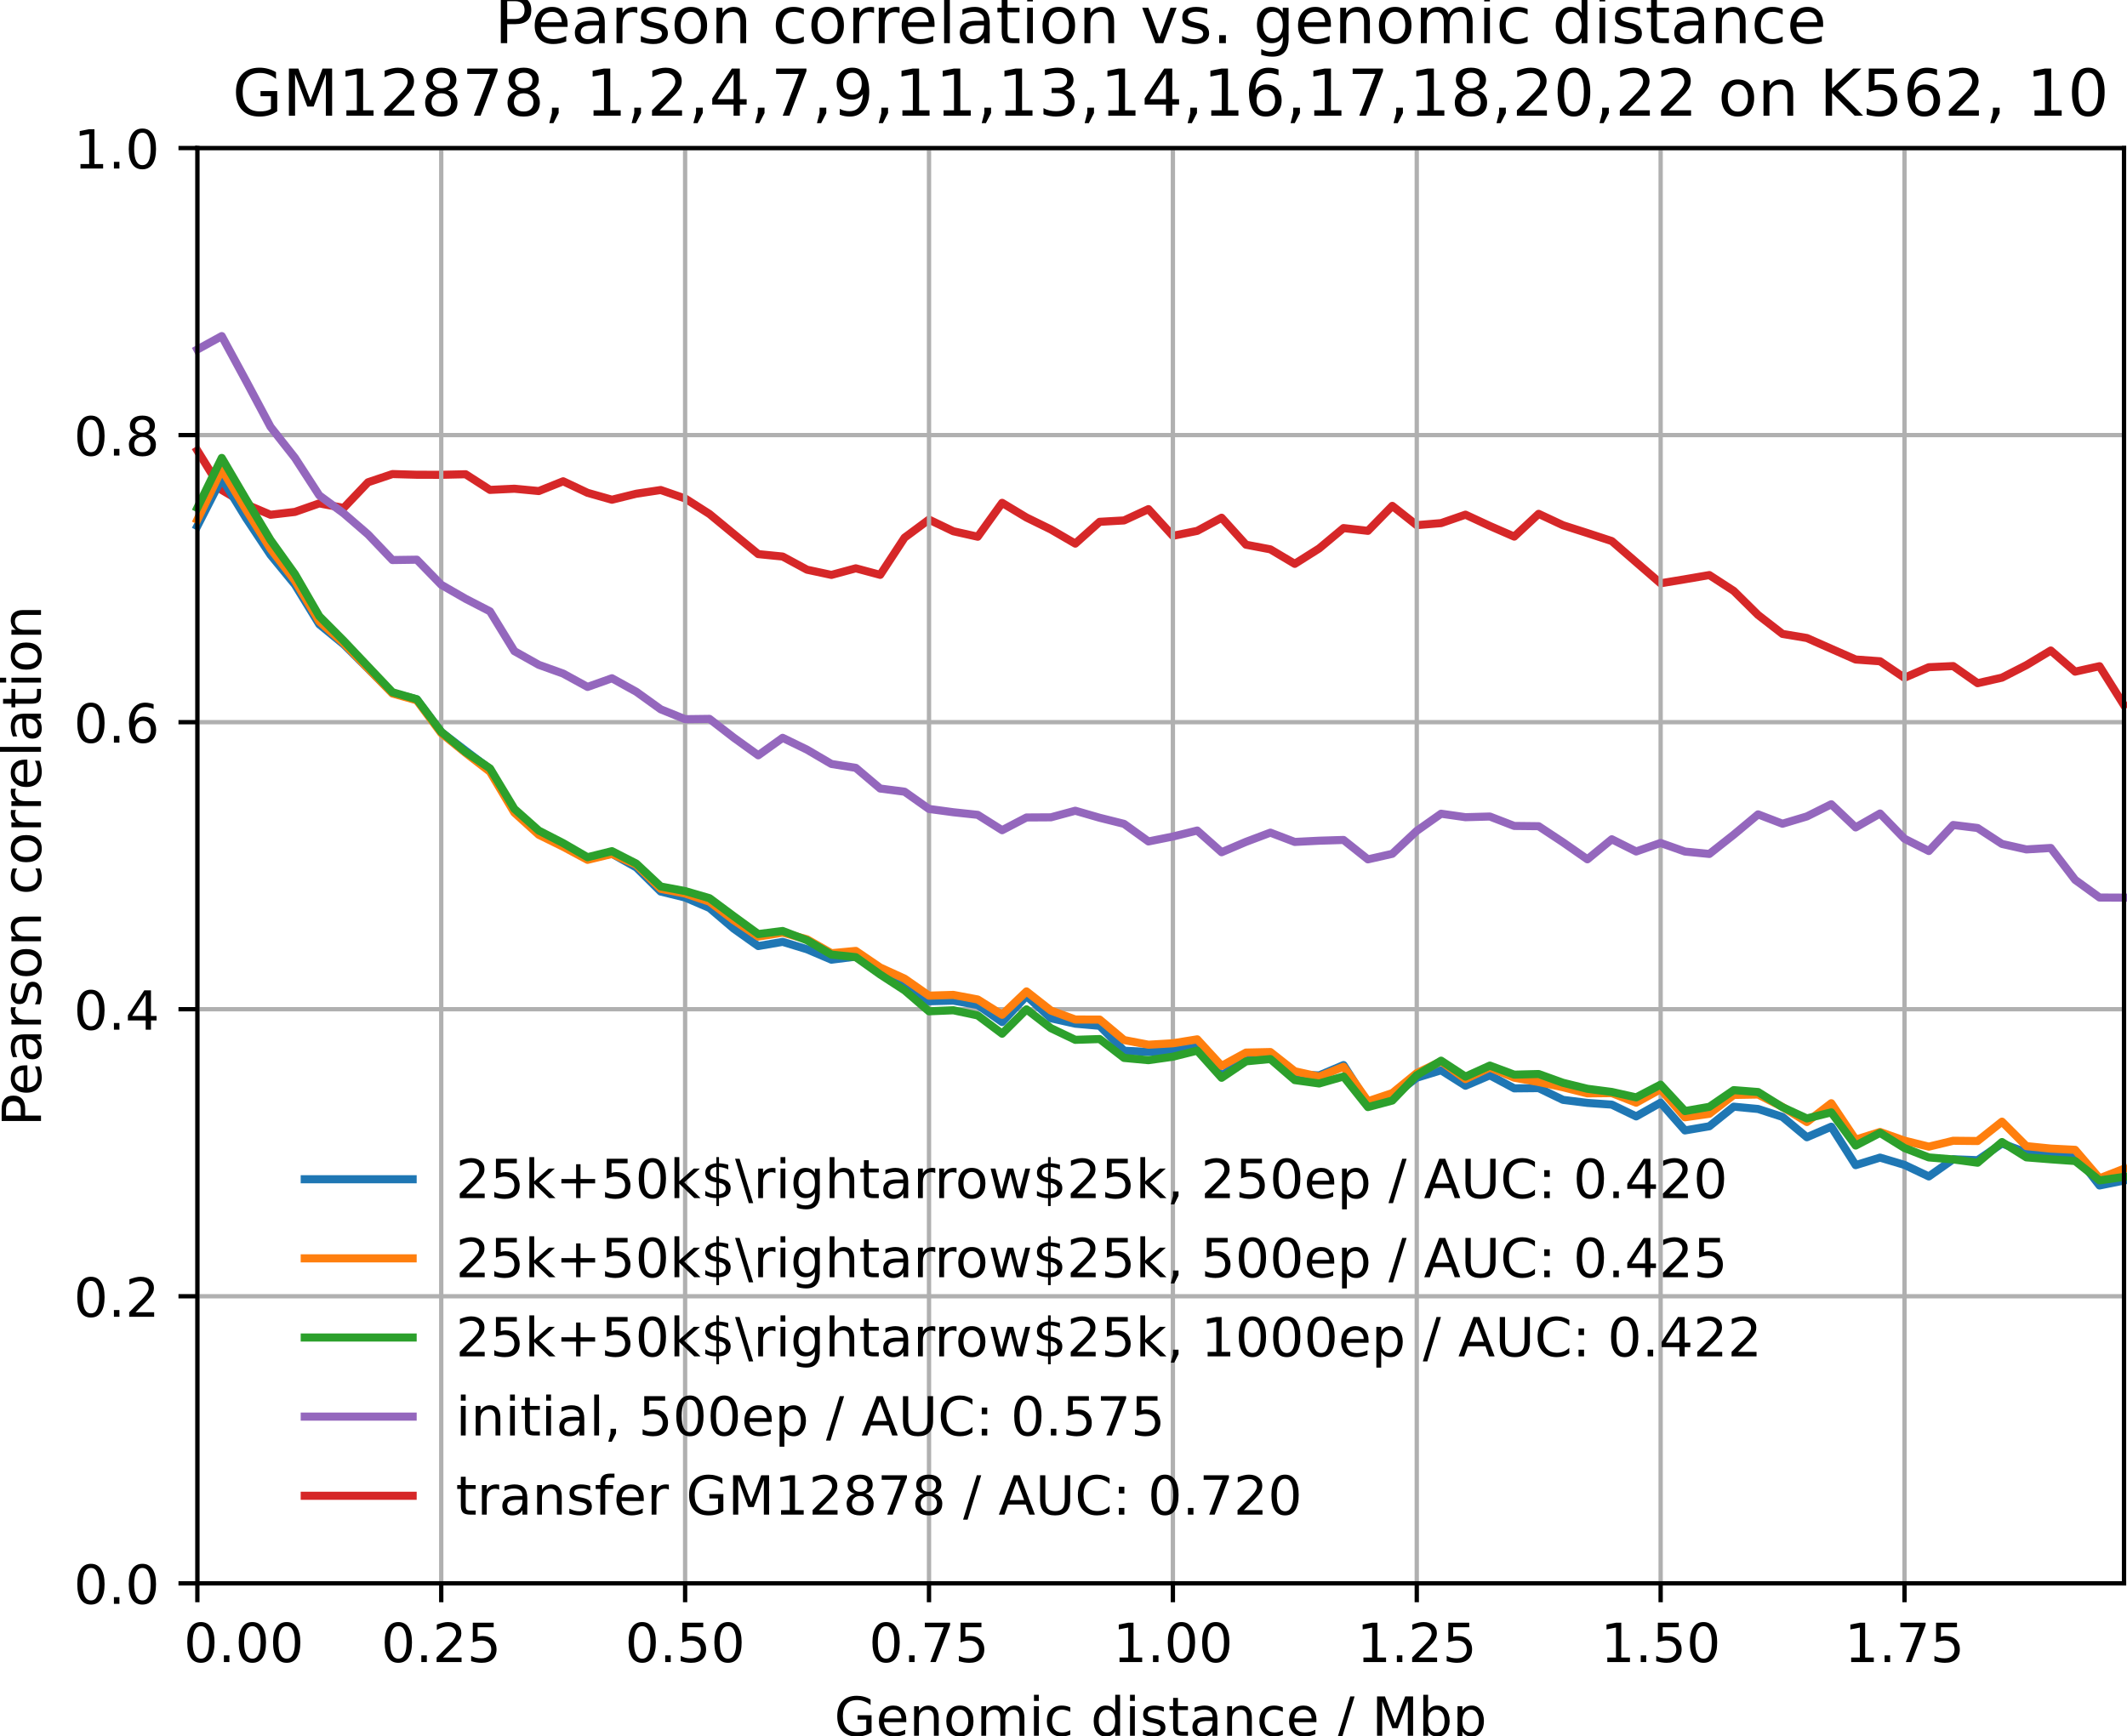
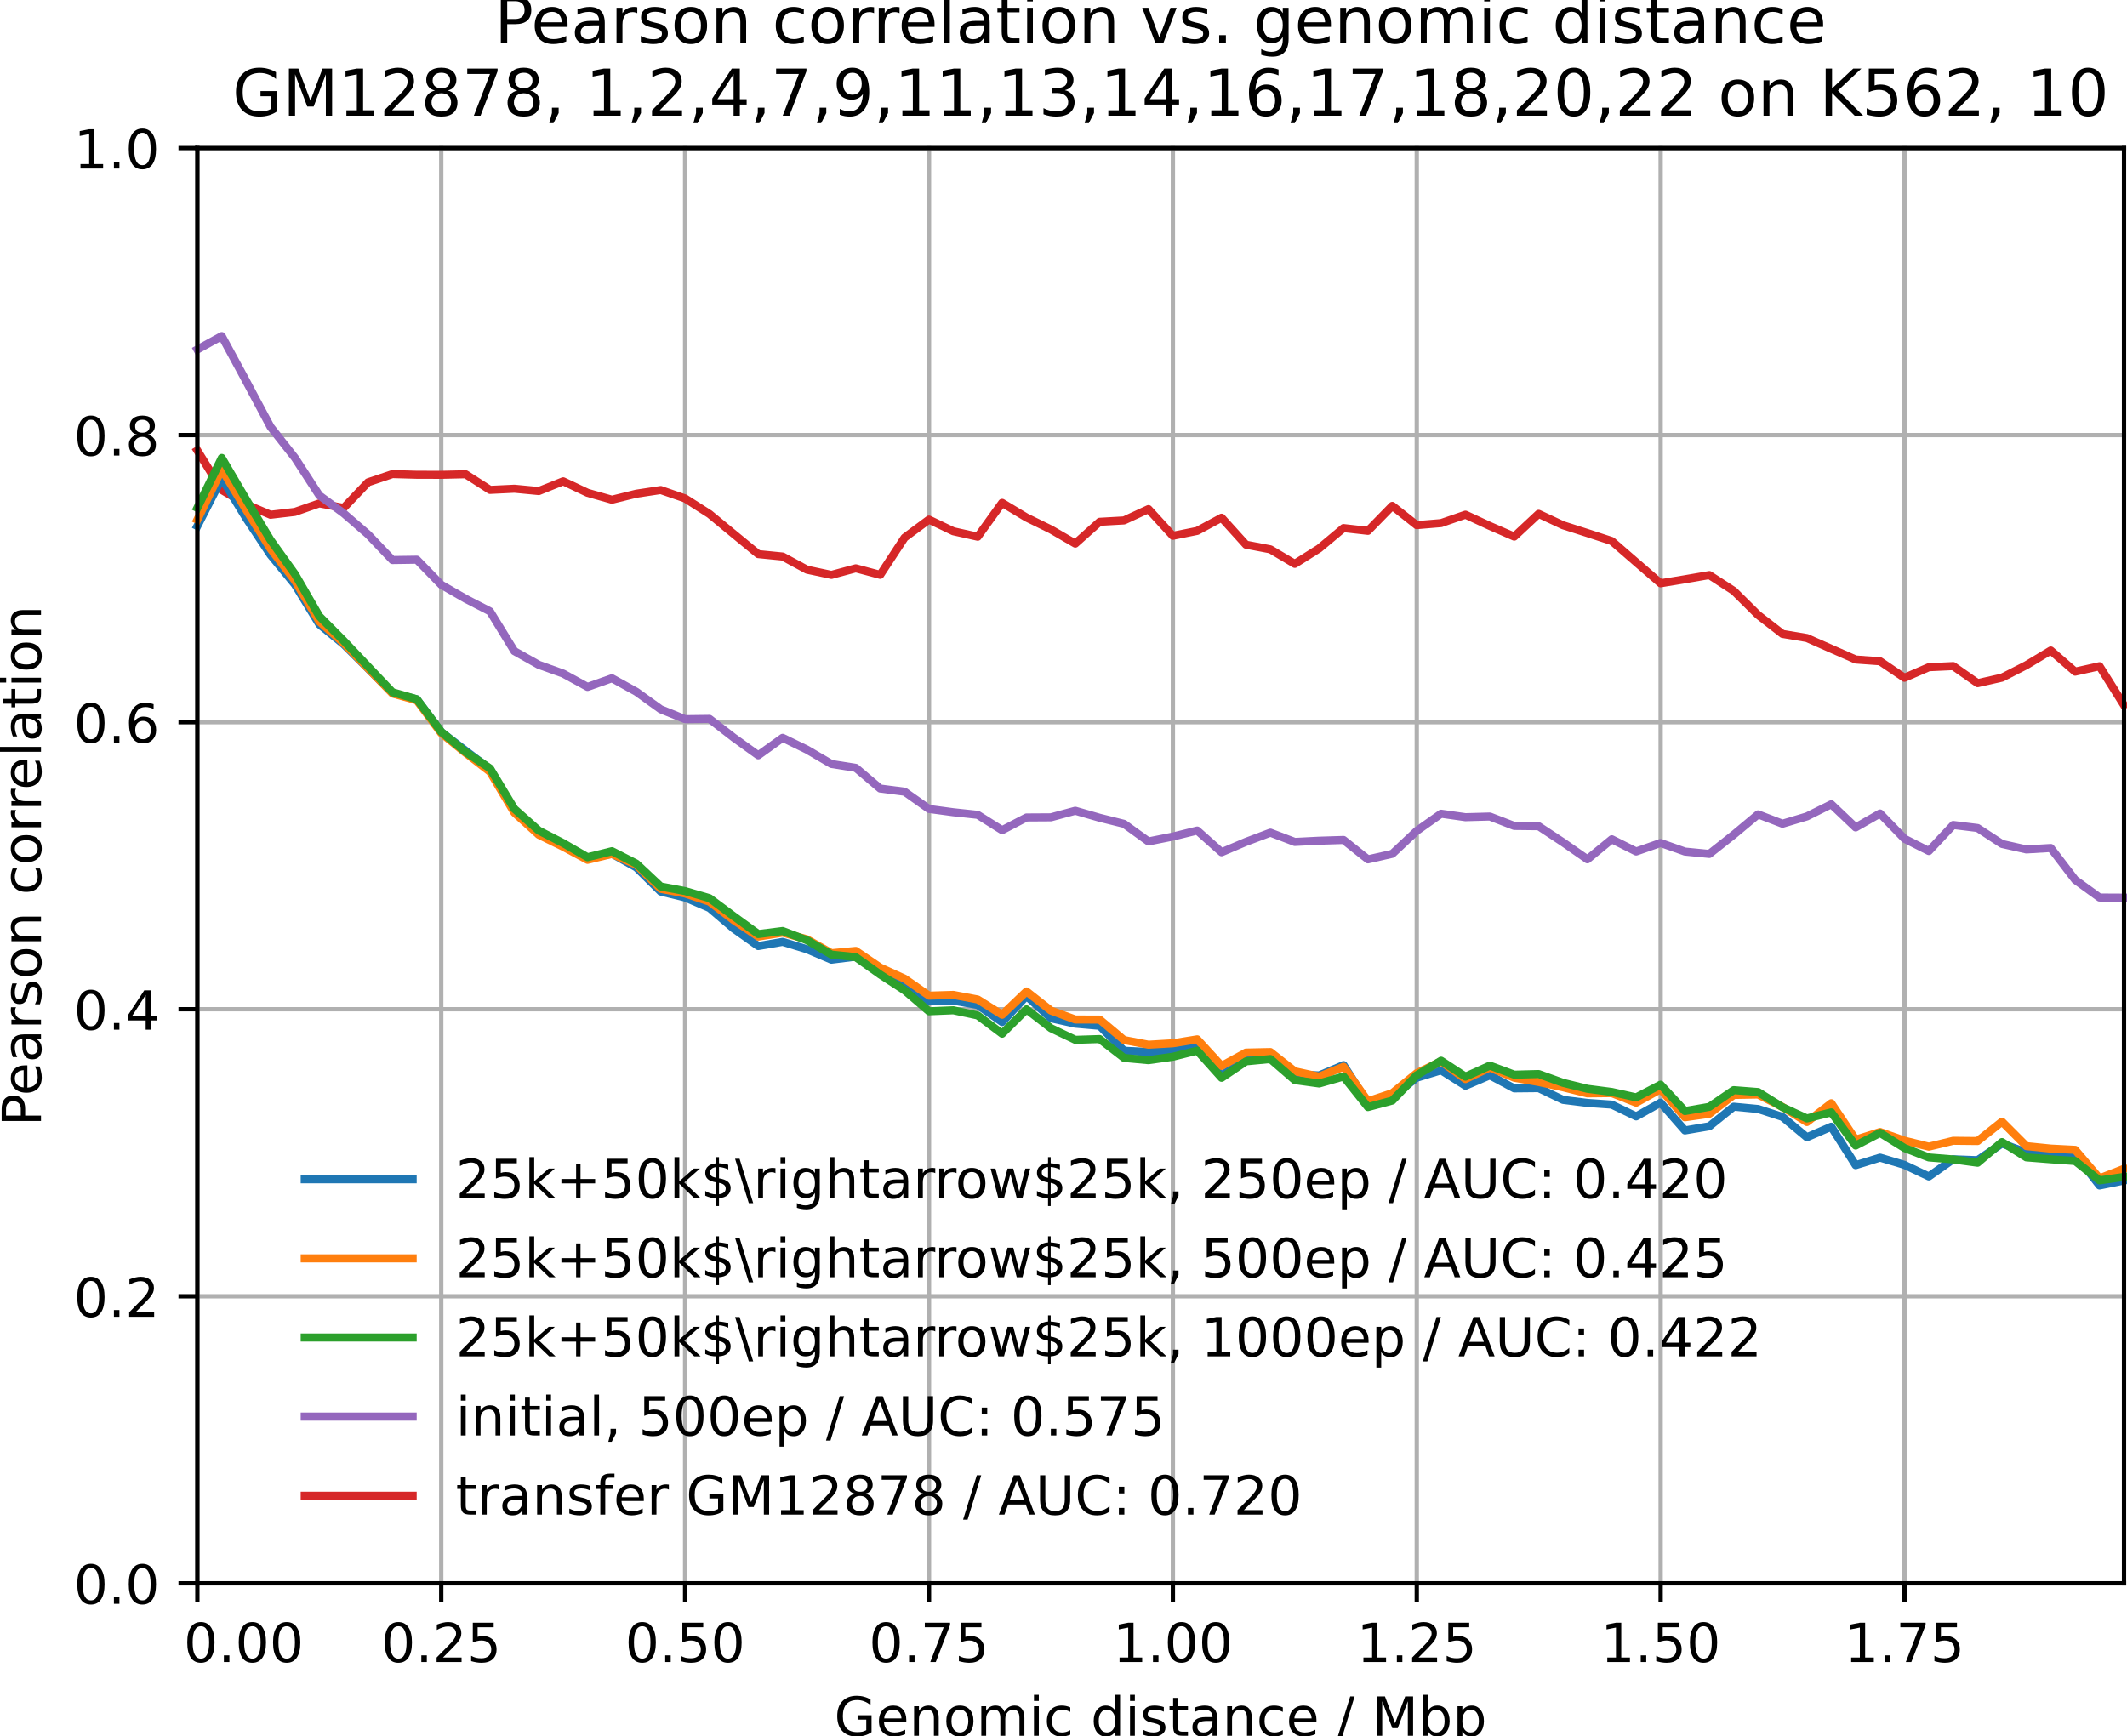
<svg xmlns="http://www.w3.org/2000/svg" version="1.1" id="svg2" xml:space="preserve" width="80mm" height="65.3mm" viewBox="0 0 302.362 246.803">
  <defs id="defs6">
    <clipPath clipPathUnits="userSpaceOnUse" id="clipPath22">
      <path d="M 57.6,38.016 H 414.72 V 304.128 H 57.6 Z" id="path20" />
    </clipPath>
    <clipPath clipPathUnits="userSpaceOnUse" id="clipPath40">
      <path d="M 57.6,38.016 H 414.72 V 304.128 H 57.6 Z" id="path38" />
    </clipPath>
    <clipPath clipPathUnits="userSpaceOnUse" id="clipPath58">
      <path d="M 57.6,38.016 H 414.72 V 304.128 H 57.6 Z" id="path56" />
    </clipPath>
    <clipPath clipPathUnits="userSpaceOnUse" id="clipPath76">
      <path d="M 57.6,38.016 H 414.72 V 304.128 H 57.6 Z" id="path74" />
    </clipPath>
    <clipPath clipPathUnits="userSpaceOnUse" id="clipPath94">
      <path d="M 57.6,38.016 H 414.72 V 304.128 H 57.6 Z" id="path92" />
    </clipPath>
    <clipPath clipPathUnits="userSpaceOnUse" id="clipPath112">
      <path d="M 57.6,38.016 H 414.72 V 304.128 H 57.6 Z" id="path110" />
    </clipPath>
    <clipPath clipPathUnits="userSpaceOnUse" id="clipPath130">
      <path d="M 57.6,38.016 H 414.72 V 304.128 H 57.6 Z" id="path128" />
    </clipPath>
    <clipPath clipPathUnits="userSpaceOnUse" id="clipPath148">
      <path d="M 57.6,38.016 H 414.72 V 304.128 H 57.6 Z" id="path146" />
    </clipPath>
    <clipPath clipPathUnits="userSpaceOnUse" id="clipPath170">
      <path d="M 57.6,38.016 H 414.72 V 304.128 H 57.6 Z" id="path168" />
    </clipPath>
    <clipPath clipPathUnits="userSpaceOnUse" id="clipPath188">
      <path d="M 57.6,38.016 H 414.72 V 304.128 H 57.6 Z" id="path186" />
    </clipPath>
    <clipPath clipPathUnits="userSpaceOnUse" id="clipPath206">
      <path d="M 57.6,38.016 H 414.72 V 304.128 H 57.6 Z" id="path204" />
    </clipPath>
    <clipPath clipPathUnits="userSpaceOnUse" id="clipPath224">
      <path d="M 57.6,38.016 H 414.72 V 304.128 H 57.6 Z" id="path222" />
    </clipPath>
    <clipPath clipPathUnits="userSpaceOnUse" id="clipPath242">
      <path d="M 57.6,38.016 H 414.72 V 304.128 H 57.6 Z" id="path240" />
    </clipPath>
    <clipPath clipPathUnits="userSpaceOnUse" id="clipPath260">
      <path d="M 57.6,38.016 H 414.72 V 304.128 H 57.6 Z" id="path258" />
    </clipPath>
    <clipPath clipPathUnits="userSpaceOnUse" id="clipPath282">
      <path d="M 57.6,38.016 H 414.72 V 304.128 H 57.6 Z" id="path280" />
    </clipPath>
    <clipPath clipPathUnits="userSpaceOnUse" id="clipPath292">
      <path d="M 57.6,38.016 H 414.72 V 304.128 H 57.6 Z" id="path290" />
    </clipPath>
    <clipPath clipPathUnits="userSpaceOnUse" id="clipPath302">
      <path d="M 57.6,38.016 H 414.72 V 304.128 H 57.6 Z" id="path300" />
    </clipPath>
    <clipPath clipPathUnits="userSpaceOnUse" id="clipPath312">
      <path d="M 57.6,38.016 H 414.72 V 304.128 H 57.6 Z" id="path310" />
    </clipPath>
    <clipPath clipPathUnits="userSpaceOnUse" id="clipPath322">
      <path d="M 57.6,38.016 H 414.72 V 304.128 H 57.6 Z" id="path320" />
    </clipPath>
  </defs>
  <g id="g10" transform="matrix(1.333333,0,0,-1.333333,-28.02396,443.5936)">
+     <path d="M 57.6,38.016 V 304.128" style="fill:none;stroke:#b0b0b0;stroke-width:0.8;stroke-linecap:square;stroke-linejoin:round;stroke-miterlimit:10;stroke-dasharray:none;stroke-opacity:1" id="path24" transform="matrix(0.5751917,0,0,0.5751917,8.928608,141.9733)" />
+     <path d="M 102.805,38.016 V 304.128" style="fill:none;stroke:#b0b0b0;stroke-width:0.8;stroke-linecap:square;stroke-linejoin:round;stroke-miterlimit:10;stroke-dasharray:none;stroke-opacity:1" id="path42" transform="matrix(0.5751917,0,0,0.5751917,8.928608,141.9733)" />
+     <path d="M 148.01,38.016 V 304.128" style="fill:none;stroke:#b0b0b0;stroke-width:0.8;stroke-linecap:square;stroke-linejoin:round;stroke-miterlimit:10;stroke-dasharray:none;stroke-opacity:1" id="path60" transform="matrix(0.5751917,0,0,0.5751917,8.928608,141.9733)" />
+     <path d="M 193.215,38.016 V 304.128" style="fill:none;stroke:#b0b0b0;stroke-width:0.8;stroke-linecap:square;stroke-linejoin:round;stroke-miterlimit:10;stroke-dasharray:none;stroke-opacity:1" id="path78" transform="matrix(0.5751917,0,0,0.5751917,8.928608,141.9733)" />
+     <path d="M 238.42,38.016 V 304.128" style="fill:none;stroke:#b0b0b0;stroke-width:0.8;stroke-linecap:square;stroke-linejoin:round;stroke-miterlimit:10;stroke-dasharray:none;stroke-opacity:1" id="path96" transform="matrix(0.5751917,0,0,0.5751917,8.928608,141.9733)" />
+     <path d="m 172.068,163.84 v 153.065" style="fill:none;stroke:#b0b0b0;stroke-width:0.46;stroke-linecap:square;stroke-linejoin:round;stroke-miterlimit:10;stroke-dasharray:none;stroke-opacity:1" id="path114" />
+     <path d="M 328.83,38.016 V 304.128" style="fill:none;stroke:#b0b0b0;stroke-width:0.8;stroke-linecap:square;stroke-linejoin:round;stroke-miterlimit:10;stroke-dasharray:none;stroke-opacity:1" id="path132" transform="matrix(0.5751917,0,0,0.5751917,8.928608,141.9733)" />
+     <path d="M 374.035,38.016 V 304.128" style="fill:none;stroke:#b0b0b0;stroke-width:0.8;stroke-linecap:square;stroke-linejoin:round;stroke-miterlimit:10;stroke-dasharray:none;stroke-opacity:1" id="path150" transform="matrix(0.5751917,0,0,0.5751917,8.928608,141.9733)" />
+     <path d="M 57.6,38.016 H 414.72" style="fill:none;stroke:#b0b0b0;stroke-width:0.8;stroke-linecap:square;stroke-linejoin:round;stroke-miterlimit:10;stroke-dasharray:none;stroke-opacity:1" id="path172" transform="matrix(0.5751917,0,0,0.5751917,8.928608,141.9733)" />
+     <path d="M 57.6,91.238 H 414.72" style="fill:none;stroke:#b0b0b0;stroke-width:0.8;stroke-linecap:square;stroke-linejoin:round;stroke-miterlimit:10;stroke-dasharray:none;stroke-opacity:1" id="path190" transform="matrix(0.5751917,0,0,0.5751917,8.928608,141.9733)" />
+     <path d="M 57.6,144.461 H 414.72" style="fill:none;stroke:#b0b0b0;stroke-width:0.8;stroke-linecap:square;stroke-linejoin:round;stroke-miterlimit:10;stroke-dasharray:none;stroke-opacity:1" id="path208" transform="matrix(0.5751917,0,0,0.5751917,8.928608,141.9733)" />
+     <path d="M 57.6,197.683 H 414.72" style="fill:none;stroke:#b0b0b0;stroke-width:0.8;stroke-linecap:square;stroke-linejoin:round;stroke-miterlimit:10;stroke-dasharray:none;stroke-opacity:1" id="path226" transform="matrix(0.5751917,0,0,0.5751917,8.928608,141.9733)" />
+     <path d="M 57.6,250.906 H 414.72" style="fill:none;stroke:#b0b0b0;stroke-width:0.8;stroke-linecap:square;stroke-linejoin:round;stroke-miterlimit:10;stroke-dasharray:none;stroke-opacity:1" id="path244" transform="matrix(0.5751917,0,0,0.5751917,8.928608,141.9733)" />
+     <path d="M 57.6,304.128 H 414.72" style="fill:none;stroke:#b0b0b0;stroke-width:0.8;stroke-linecap:square;stroke-linejoin:round;stroke-miterlimit:10;stroke-dasharray:none;stroke-opacity:1" id="path262" transform="matrix(0.5751917,0,0,0.5751917,8.928608,141.9733)" />
    <path d="m 42.06,284.649 2.6,-4.207 2.6,-1.537 2.6,-1.108 2.6,0.304 2.6,0.91 2.6,-0.482 2.6,2.735 2.6,0.874 2.6,-0.073 2.6,-0.006 2.6,0.06 2.6,-1.669 2.6,0.125 2.6,-0.248 2.6,1.041 2.6,-1.229 2.6,-0.737 2.6,0.641 2.6,0.394 2.6,-0.899 2.6,-1.658 2.6,-2.144 2.6,-2.134 2.6,-0.258 2.6,-1.405 2.6,-0.555 2.6,0.703 2.6,-0.697 2.6,3.967 2.6,1.926 2.6,-1.245 2.6,-0.582 2.6,3.613 2.6,-1.566 2.6,-1.273 2.6,-1.509 2.6,2.326 2.6,0.147 2.6,1.205 2.6,-2.845 2.6,0.525 2.6,1.403 2.6,-2.876 2.6,-0.496 2.6,-1.546 2.6,1.641 2.6,2.172 2.6,-0.294 2.6,2.663 2.6,-2.056 2.6,0.217 2.6,0.9 2.6,-1.206 2.6,-1.132 2.6,2.427 2.6,-1.217 2.6,-0.832 2.6,-0.853 2.6,-2.255 2.6,-2.25 2.6,0.431 2.6,0.447 2.6,-1.687 2.6,-2.572 2.6,-2.017 2.6,-0.437 2.6,-1.151 2.6,-1.142 2.6,-0.187 2.6,-1.76 2.6,1.126 2.6,0.12 2.6,-1.823 2.6,0.59 2.6,1.331 2.6,1.564 2.6,-2.255 2.6,0.58 2.6,-4.138" style="fill:none;stroke:#d62728;stroke-width:0.863;stroke-linecap:square;stroke-linejoin:round;stroke-miterlimit:10;stroke-dasharray:none;stroke-opacity:1" id="path324" />
    <g id="g16" transform="matrix(0.5751917,0,0,0.5751917,8.928608,141.9733)">
-       <g id="g18" clip-path="url(#clipPath22)">
-         <path d="M 57.6,38.016 V 304.128" style="fill:none;stroke:#b0b0b0;stroke-width:0.8;stroke-linecap:square;stroke-linejoin:round;stroke-miterlimit:10;stroke-dasharray:none;stroke-opacity:1" id="path24" />
-       </g>
+       <g id="g18" clip-path="url(#clipPath22)" />
    </g>
    <path d="m 42.06,163.84 v -2.013" style="fill:#000000;fill-opacity:1;fill-rule:nonzero;stroke:#000000;stroke-width:0.46;stroke-linecap:butt;stroke-linejoin:round;stroke-miterlimit:10;stroke-dasharray:none;stroke-opacity:1" id="path28" />
    <g id="g34" transform="matrix(0.5751917,0,0,0.5751917,8.928608,141.9733)">
-       <g id="g36" clip-path="url(#clipPath40)">
-         <path d="M 102.805,38.016 V 304.128" style="fill:none;stroke:#b0b0b0;stroke-width:0.8;stroke-linecap:square;stroke-linejoin:round;stroke-miterlimit:10;stroke-dasharray:none;stroke-opacity:1" id="path42" />
-       </g>
+       <g id="g36" clip-path="url(#clipPath40)" />
    </g>
    <path d="m 68.061,163.84 v -2.013" style="fill:#000000;fill-opacity:1;fill-rule:nonzero;stroke:#000000;stroke-width:0.46;stroke-linecap:butt;stroke-linejoin:round;stroke-miterlimit:10;stroke-dasharray:none;stroke-opacity:1" id="path46" />
    <g id="g52" transform="matrix(0.5751917,0,0,0.5751917,8.928608,141.9733)">
-       <g id="g54" clip-path="url(#clipPath58)">
-         <path d="M 148.01,38.016 V 304.128" style="fill:none;stroke:#b0b0b0;stroke-width:0.8;stroke-linecap:square;stroke-linejoin:round;stroke-miterlimit:10;stroke-dasharray:none;stroke-opacity:1" id="path60" />
-       </g>
+       <g id="g54" clip-path="url(#clipPath58)" />
    </g>
    <path d="m 94.063,163.84 v -2.013" style="fill:#000000;fill-opacity:1;fill-rule:nonzero;stroke:#000000;stroke-width:0.46;stroke-linecap:butt;stroke-linejoin:round;stroke-miterlimit:10;stroke-dasharray:none;stroke-opacity:1" id="path64" />
    <g id="g70" transform="matrix(0.5751917,0,0,0.5751917,8.928608,141.9733)">
-       <g id="g72" clip-path="url(#clipPath76)">
-         <path d="M 193.215,38.016 V 304.128" style="fill:none;stroke:#b0b0b0;stroke-width:0.8;stroke-linecap:square;stroke-linejoin:round;stroke-miterlimit:10;stroke-dasharray:none;stroke-opacity:1" id="path78" />
-       </g>
+       <g id="g72" clip-path="url(#clipPath76)" />
    </g>
    <path d="m 120.064,163.84 v -2.013" style="fill:#000000;fill-opacity:1;fill-rule:nonzero;stroke:#000000;stroke-width:0.46;stroke-linecap:butt;stroke-linejoin:round;stroke-miterlimit:10;stroke-dasharray:none;stroke-opacity:1" id="path82" />
    <g id="g88" transform="matrix(0.5751917,0,0,0.5751917,8.928608,141.9733)">
-       <g id="g90" clip-path="url(#clipPath94)">
-         <path d="M 238.42,38.016 V 304.128" style="fill:none;stroke:#b0b0b0;stroke-width:0.8;stroke-linecap:square;stroke-linejoin:round;stroke-miterlimit:10;stroke-dasharray:none;stroke-opacity:1" id="path96" />
-       </g>
+       <g id="g90" clip-path="url(#clipPath94)" />
    </g>
    <path d="m 146.066,163.84 v -2.013" style="fill:#000000;fill-opacity:1;fill-rule:nonzero;stroke:#000000;stroke-width:0.46;stroke-linecap:butt;stroke-linejoin:round;stroke-miterlimit:10;stroke-dasharray:none;stroke-opacity:1" id="path100" />
-     <g id="g106" transform="matrix(0.5751917,0,0,0.5751917,8.928608,141.9733)">
-       <g id="g108" clip-path="url(#clipPath112)">
-         <path d="M 283.625,38.016 V 304.128" style="fill:none;stroke:#b0b0b0;stroke-width:0.8;stroke-linecap:square;stroke-linejoin:round;stroke-miterlimit:10;stroke-dasharray:none;stroke-opacity:1" id="path114" />
-       </g>
-     </g>
    <path d="m 172.068,163.84 v -2.013" style="fill:#000000;fill-opacity:1;fill-rule:nonzero;stroke:#000000;stroke-width:0.46;stroke-linecap:butt;stroke-linejoin:round;stroke-miterlimit:10;stroke-dasharray:none;stroke-opacity:1" id="path118" />
    <g id="g124" transform="matrix(0.5751917,0,0,0.5751917,8.928608,141.9733)">
-       <g id="g126" clip-path="url(#clipPath130)">
-         <path d="M 328.83,38.016 V 304.128" style="fill:none;stroke:#b0b0b0;stroke-width:0.8;stroke-linecap:square;stroke-linejoin:round;stroke-miterlimit:10;stroke-dasharray:none;stroke-opacity:1" id="path132" />
-       </g>
+       <g id="g126" clip-path="url(#clipPath130)" />
    </g>
    <path d="m 198.069,163.84 v -2.013" style="fill:#000000;fill-opacity:1;fill-rule:nonzero;stroke:#000000;stroke-width:0.46;stroke-linecap:butt;stroke-linejoin:round;stroke-miterlimit:10;stroke-dasharray:none;stroke-opacity:1" id="path136" />
    <g id="g142" transform="matrix(0.5751917,0,0,0.5751917,8.928608,141.9733)">
-       <g id="g144" clip-path="url(#clipPath148)">
-         <path d="M 374.035,38.016 V 304.128" style="fill:none;stroke:#b0b0b0;stroke-width:0.8;stroke-linecap:square;stroke-linejoin:round;stroke-miterlimit:10;stroke-dasharray:none;stroke-opacity:1" id="path150" />
-       </g>
+       <g id="g144" clip-path="url(#clipPath148)" />
    </g>
    <path d="m 224.071,163.84 v -2.013" style="fill:#000000;fill-opacity:1;fill-rule:nonzero;stroke:#000000;stroke-width:0.46;stroke-linecap:butt;stroke-linejoin:round;stroke-miterlimit:10;stroke-dasharray:none;stroke-opacity:1" id="path154" />
    <g id="g164" transform="matrix(0.5751917,0,0,0.5751917,8.928608,141.9733)">
-       <g id="g166" clip-path="url(#clipPath170)">
-         <path d="M 57.6,38.016 H 414.72" style="fill:none;stroke:#b0b0b0;stroke-width:0.8;stroke-linecap:square;stroke-linejoin:round;stroke-miterlimit:10;stroke-dasharray:none;stroke-opacity:1" id="path172" />
-       </g>
+       <g id="g166" clip-path="url(#clipPath170)" />
    </g>
    <path d="M 42.06,163.84 H 40.046" style="fill:#000000;fill-opacity:1;fill-rule:nonzero;stroke:#000000;stroke-width:0.46;stroke-linecap:butt;stroke-linejoin:round;stroke-miterlimit:10;stroke-dasharray:none;stroke-opacity:1" id="path176" />
    <g id="g182" transform="matrix(0.5751917,0,0,0.5751917,8.928608,141.9733)">
-       <g id="g184" clip-path="url(#clipPath188)">
-         <path d="M 57.6,91.238 H 414.72" style="fill:none;stroke:#b0b0b0;stroke-width:0.8;stroke-linecap:square;stroke-linejoin:round;stroke-miterlimit:10;stroke-dasharray:none;stroke-opacity:1" id="path190" />
-       </g>
+       <g id="g184" clip-path="url(#clipPath188)" />
    </g>
    <path d="M 42.06,194.453 H 40.046" style="fill:#000000;fill-opacity:1;fill-rule:nonzero;stroke:#000000;stroke-width:0.46;stroke-linecap:butt;stroke-linejoin:round;stroke-miterlimit:10;stroke-dasharray:none;stroke-opacity:1" id="path194" />
    <g id="g200" transform="matrix(0.5751917,0,0,0.5751917,8.928608,141.9733)">
-       <g id="g202" clip-path="url(#clipPath206)">
-         <path d="M 57.6,144.461 H 414.72" style="fill:none;stroke:#b0b0b0;stroke-width:0.8;stroke-linecap:square;stroke-linejoin:round;stroke-miterlimit:10;stroke-dasharray:none;stroke-opacity:1" id="path208" />
-       </g>
+       <g id="g202" clip-path="url(#clipPath206)" />
    </g>
    <path d="M 42.06,225.066 H 40.046" style="fill:#000000;fill-opacity:1;fill-rule:nonzero;stroke:#000000;stroke-width:0.46;stroke-linecap:butt;stroke-linejoin:round;stroke-miterlimit:10;stroke-dasharray:none;stroke-opacity:1" id="path212" />
    <g id="g218" transform="matrix(0.5751917,0,0,0.5751917,8.928608,141.9733)">
-       <g id="g220" clip-path="url(#clipPath224)">
-         <path d="M 57.6,197.683 H 414.72" style="fill:none;stroke:#b0b0b0;stroke-width:0.8;stroke-linecap:square;stroke-linejoin:round;stroke-miterlimit:10;stroke-dasharray:none;stroke-opacity:1" id="path226" />
-       </g>
+       <g id="g220" clip-path="url(#clipPath224)" />
    </g>
    <path d="M 42.06,255.679 H 40.046" style="fill:#000000;fill-opacity:1;fill-rule:nonzero;stroke:#000000;stroke-width:0.46;stroke-linecap:butt;stroke-linejoin:round;stroke-miterlimit:10;stroke-dasharray:none;stroke-opacity:1" id="path230" />
    <g id="g236" transform="matrix(0.5751917,0,0,0.5751917,8.928608,141.9733)">
-       <g id="g238" clip-path="url(#clipPath242)">
-         <path d="M 57.6,250.906 H 414.72" style="fill:none;stroke:#b0b0b0;stroke-width:0.8;stroke-linecap:square;stroke-linejoin:round;stroke-miterlimit:10;stroke-dasharray:none;stroke-opacity:1" id="path244" />
-       </g>
+       <g id="g238" clip-path="url(#clipPath242)" />
    </g>
    <path d="M 42.06,286.292 H 40.046" style="fill:#000000;fill-opacity:1;fill-rule:nonzero;stroke:#000000;stroke-width:0.46;stroke-linecap:butt;stroke-linejoin:round;stroke-miterlimit:10;stroke-dasharray:none;stroke-opacity:1" id="path248" />
    <g id="g254" transform="matrix(0.5751917,0,0,0.5751917,8.928608,141.9733)">
-       <g id="g256" clip-path="url(#clipPath260)">
-         <path d="M 57.6,304.128 H 414.72" style="fill:none;stroke:#b0b0b0;stroke-width:0.8;stroke-linecap:square;stroke-linejoin:round;stroke-miterlimit:10;stroke-dasharray:none;stroke-opacity:1" id="path262" />
-       </g>
+       <g id="g256" clip-path="url(#clipPath260)" />
    </g>
    <path d="M 42.06,316.905 H 40.046" style="fill:#000000;fill-opacity:1;fill-rule:nonzero;stroke:#000000;stroke-width:0.46;stroke-linecap:butt;stroke-linejoin:round;stroke-miterlimit:10;stroke-dasharray:none;stroke-opacity:1" id="path266" />
    <path d="m 42.06,276.594 2.6,5.089 2.6,-4.247 2.6,-3.912 2.6,-3.166 2.6,-4.244 2.6,-2.132 2.6,-2.589 2.6,-2.608 2.6,-0.677 2.6,-3.478 2.6,-1.996 2.6,-1.96 2.6,-4.516 2.6,-2.173 2.6,-1.362 2.6,-1.49 2.6,0.518 2.6,-1.465 2.6,-2.571 2.6,-0.634 2.6,-1.118 2.6,-2.216 2.6,-1.844 2.6,0.449 2.6,-0.794 2.6,-1.108 2.6,0.325 2.6,-1.777 2.6,-1.145 2.6,-1.836 2.6,0.067 2.6,-0.467 2.6,-1.822 2.6,2.792 2.6,-2.383 2.6,-0.579 2.6,-0.228 2.6,-2.657 2.6,-0.133 2.6,0.137 2.6,0.396 2.6,-3.071 2.6,1.932 2.6,0.432 2.6,-2.207 2.6,-0.118 2.6,1.102 2.6,-4.066 2.6,0.714 2.6,2.002 2.6,0.795 2.6,-1.648 2.6,1.111 2.6,-1.391 2.6,0.026 2.6,-1.254 2.6,-0.324 2.6,-0.183 2.6,-1.256 2.6,1.463 2.6,-2.959 2.6,0.443 2.6,2.09 2.6,-0.246 2.6,-0.844 2.6,-2.169 2.6,1.123 2.6,-4.099 2.6,0.804 2.6,-0.775 2.6,-1.234 2.6,1.833 2.6,-0.099 2.6,1.78 2.6,-0.959 2.6,-0.388 2.6,0.203 2.6,-3.334 2.6,0.526" style="fill:none;stroke:#1f77b4;stroke-width:0.863;stroke-linecap:square;stroke-linejoin:round;stroke-miterlimit:10;stroke-dasharray:none;stroke-opacity:1" id="path284" />
    <path d="m 42.06,277.268 2.6,5.386 2.6,-4.318 2.6,-4.162 2.6,-3.392 2.6,-4.358 2.6,-2.32 2.6,-2.691 2.6,-2.676 2.6,-0.729 2.6,-3.499 2.6,-2.109 2.6,-2.009 2.6,-4.363 2.6,-2.357 2.6,-1.278 2.6,-1.396 2.6,0.63 2.6,-1.155 2.6,-2.564 2.6,-0.5 2.6,-0.869 2.6,-1.986 2.6,-1.744 2.6,0.427 2.6,-0.715 2.6,-1.481 2.6,0.246 2.6,-1.774 2.6,-1.185 2.6,-1.812 2.6,0.08 2.6,-0.49 2.6,-1.629 2.6,2.488 2.6,-2.04 2.6,-0.954 2.6,-0.008 2.6,-2.182 2.6,-0.498 2.6,0.152 2.6,0.422 2.6,-2.836 2.6,1.423 2.6,0.057 2.6,-2.05 2.6,-0.573 2.6,1.055 2.6,-3.68 2.6,0.868 2.6,2.125 2.6,1.256 2.6,-1.882 2.6,1.231 2.6,-1.089 2.6,-0.452 2.6,-0.565 2.6,-0.651 2.6,0.028 2.6,-1.022 2.6,1.441 2.6,-2.997 2.6,0.37 2.6,2.012 2.6,0.045 2.6,-1.324 2.6,-1.61 2.6,2.005 2.6,-3.883 2.6,0.815 2.6,-0.921 2.6,-0.642 2.6,0.628 2.6,-0.027 2.6,2.063 2.6,-2.606 2.6,-0.263 2.6,-0.134 2.6,-3.04 2.6,1.018" style="fill:none;stroke:#ff7f0e;stroke-width:0.863;stroke-linecap:square;stroke-linejoin:round;stroke-miterlimit:10;stroke-dasharray:none;stroke-opacity:1" id="path294" />
    <path d="m 42.06,278.533 2.6,5.326 2.6,-4.428 2.6,-4.327 2.6,-3.629 2.6,-4.496 2.6,-2.617 2.6,-2.748 2.6,-2.743 2.6,-0.75 2.6,-3.475 2.6,-2.148 2.6,-1.753 2.6,-4.313 2.6,-2.317 2.6,-1.336 2.6,-1.503 2.6,0.647 2.6,-1.329 2.6,-2.439 2.6,-0.489 2.6,-0.757 2.6,-1.934 2.6,-1.893 2.6,0.328 2.6,-0.992 2.6,-1.526 2.6,-0.272 2.6,-1.852 2.6,-1.688 2.6,-2.234 2.6,0.108 2.6,-0.552 2.6,-1.946 2.6,2.597 2.6,-2.008 2.6,-1.242 2.6,0.082 2.6,-2.012 2.6,-0.24 2.6,0.367 2.6,0.65 2.6,-2.896 2.6,1.753 2.6,0.248 2.6,-2.247 2.6,-0.36 2.6,0.744 2.6,-3.261 2.6,0.696 2.6,2.699 2.6,1.553 2.6,-1.702 2.6,1.178 2.6,-0.968 2.6,0.069 2.6,-0.936 2.6,-0.639 2.6,-0.338 2.6,-0.578 2.6,1.356 2.6,-2.813 2.6,0.449 2.6,1.781 2.6,-0.203 2.6,-1.62 2.6,-1.196 2.6,0.647 2.6,-3.538 2.6,1.35 2.6,-1.611 2.6,-1.006 2.6,-0.211 2.6,-0.354 2.6,2.204 2.6,-1.632 2.6,-0.206 2.6,-0.184 2.6,-2.066 2.6,0.374" style="fill:none;stroke:#2ca02c;stroke-width:0.863;stroke-linecap:square;stroke-linejoin:round;stroke-miterlimit:10;stroke-dasharray:none;stroke-opacity:1" id="path304" />
    <path d="m 42.06,295.424 2.6,1.429 2.6,-4.798 2.6,-4.881 2.6,-3.301 2.6,-4.01 2.6,-1.914 2.6,-2.251 2.6,-2.728 2.6,0.037 2.6,-2.675 2.6,-1.495 2.6,-1.341 2.6,-4.243 2.6,-1.459 2.6,-0.932 2.6,-1.424 2.6,0.923 2.6,-1.441 2.6,-1.869 2.6,-1.053 2.6,0.033 2.6,-2.013 2.6,-1.872 2.6,1.863 2.6,-1.264 2.6,-1.524 2.6,-0.415 2.6,-2.204 2.6,-0.338 2.6,-1.839 2.6,-0.351 2.6,-0.278 2.6,-1.638 2.6,1.358 2.6,0.016 2.6,0.702 2.6,-0.75 2.6,-0.65 2.6,-1.875 2.6,0.522 2.6,0.641 2.6,-2.313 2.6,1.108 2.6,0.98 2.6,-0.99 2.6,0.131 2.6,0.08 2.6,-2.069 2.6,0.591 2.6,2.44 2.6,1.835 2.6,-0.37 2.6,0.072 2.6,-1.004 2.6,-0.029 2.6,-1.717 2.6,-1.813 2.6,2.138 2.6,-1.303 2.6,0.909 2.6,-0.917 2.6,-0.255 2.6,2.051 2.6,2.169 2.6,-0.998 2.6,0.779 2.6,1.297 2.6,-2.47 2.6,1.485 2.6,-2.685 2.6,-1.316 2.6,2.776 2.6,-0.321 2.6,-1.699 2.6,-0.586 2.6,0.155 2.6,-3.4 2.6,-1.884 2.6,-0.013" style="fill:none;stroke:#9467bd;stroke-width:0.863;stroke-linecap:square;stroke-linejoin:round;stroke-miterlimit:10;stroke-dasharray:none;stroke-opacity:1" id="path314" />
    <path d="m 42.06,163.84 v 153.065" style="fill:none;stroke:#000000;stroke-width:0.46;stroke-linecap:square;stroke-linejoin:miter;stroke-miterlimit:10;stroke-dasharray:none;stroke-opacity:1" id="path328" />
    <path d="m 247.472,163.84 v 153.065" style="fill:none;stroke:#000000;stroke-width:0.46;stroke-linecap:square;stroke-linejoin:miter;stroke-miterlimit:10;stroke-dasharray:none;stroke-opacity:1" id="path330" />
    <path d="M 42.06,163.84 H 247.472" style="fill:none;stroke:#000000;stroke-width:0.46;stroke-linecap:square;stroke-linejoin:miter;stroke-miterlimit:10;stroke-dasharray:none;stroke-opacity:1" id="path332" />
    <path d="M 42.06,316.905 H 247.472" style="fill:none;stroke:#000000;stroke-width:0.46;stroke-linecap:square;stroke-linejoin:miter;stroke-miterlimit:10;stroke-dasharray:none;stroke-opacity:1" id="path334" />
    <path d="m 53.508,206.936 h 11.504" style="fill:none;stroke:#1f77b4;stroke-width:0.863;stroke-linecap:square;stroke-linejoin:round;stroke-miterlimit:10;stroke-dasharray:none;stroke-opacity:1" id="path344" />
    <path d="m 53.508,198.496 h 11.504" style="fill:none;stroke:#ff7f0e;stroke-width:0.863;stroke-linecap:square;stroke-linejoin:round;stroke-miterlimit:10;stroke-dasharray:none;stroke-opacity:1" id="path350" />
    <path d="m 53.508,190.057 h 11.504" style="fill:none;stroke:#2ca02c;stroke-width:0.863;stroke-linecap:square;stroke-linejoin:round;stroke-miterlimit:10;stroke-dasharray:none;stroke-opacity:1" id="path356" />
    <path d="m 53.508,181.618 h 11.504" style="fill:none;stroke:#9467bd;stroke-width:0.863;stroke-linecap:square;stroke-linejoin:round;stroke-miterlimit:10;stroke-dasharray:none;stroke-opacity:1" id="path362" />
    <path d="m 53.508,173.179 h 11.504" style="fill:none;stroke:#d62728;stroke-width:0.863;stroke-linecap:square;stroke-linejoin:round;stroke-miterlimit:10;stroke-dasharray:none;stroke-opacity:1" id="path368" />
  </g>
  <g id="layer1" transform="translate(-28.02396,-17.20642)">
    <text style="font-variant:normal;font-weight:normal;font-size:7.669px;font-family:'DejaVu Sans';-inkscape-font-specification:DejaVuSans;writing-mode:lr-tb;fill:#000000;fill-opacity:1;fill-rule:nonzero;stroke:none;stroke-width:0.767" id="text32" x="54.143" y="253.539">
      <tspan x="54.143 59.021 61.459 66.337" y="253.539" id="tspan30" style="stroke-width:0.767">0.00</tspan>
    </text>
    <text style="font-variant:normal;font-weight:normal;font-size:7.669px;font-family:'DejaVu Sans';-inkscape-font-specification:DejaVuSans;writing-mode:lr-tb;fill:#000000;fill-opacity:1;fill-rule:nonzero;stroke:none;stroke-width:0.767" id="text50" x="82.21" y="253.539">
      <tspan x="82.21 87.088 89.527 94.404" y="253.539" id="tspan48" style="stroke-width:0.767">0.25</tspan>
    </text>
    <text style="font-variant:normal;font-weight:normal;font-size:7.669px;font-family:'DejaVu Sans';-inkscape-font-specification:DejaVuSans;writing-mode:lr-tb;fill:#000000;fill-opacity:1;fill-rule:nonzero;stroke:none;stroke-width:0.767" id="text68" x="116.879" y="253.539">
      <tspan x="116.879 121.757 124.195 129.073" y="253.539" id="tspan66" style="stroke-width:0.767">0.50</tspan>
    </text>
    <text style="font-variant:normal;font-weight:normal;font-size:7.669px;font-family:'DejaVu Sans';-inkscape-font-specification:DejaVuSans;writing-mode:lr-tb;fill:#000000;fill-opacity:1;fill-rule:nonzero;stroke:none;stroke-width:0.767" id="text86" x="151.548" y="253.539">
      <tspan x="151.548 156.425 158.864 163.742" y="253.539" id="tspan84" style="stroke-width:0.767">0.75</tspan>
    </text>
    <text style="font-variant:normal;font-weight:normal;font-size:7.669px;font-family:'DejaVu Sans';-inkscape-font-specification:DejaVuSans;writing-mode:lr-tb;fill:#000000;fill-opacity:1;fill-rule:nonzero;stroke:none;stroke-width:0.767" id="text104" x="186.217" y="253.539">
      <tspan x="186.217 191.094 193.533 198.411" y="253.539" id="tspan102" style="stroke-width:0.767">1.00</tspan>
    </text>
    <text style="font-variant:normal;font-weight:normal;font-size:7.669px;font-family:'DejaVu Sans';-inkscape-font-specification:DejaVuSans;writing-mode:lr-tb;fill:#000000;fill-opacity:1;fill-rule:nonzero;stroke:none;stroke-width:0.767" id="text122" x="220.885" y="253.539">
      <tspan x="220.885 225.763 228.202 233.079" y="253.539" id="tspan120" style="stroke-width:0.767">1.25</tspan>
    </text>
    <text style="font-variant:normal;font-weight:normal;font-size:7.669px;font-family:'DejaVu Sans';-inkscape-font-specification:DejaVuSans;writing-mode:lr-tb;fill:#000000;fill-opacity:1;fill-rule:nonzero;stroke:none;stroke-width:0.767" id="text140" x="255.554" y="253.539">
      <tspan x="255.554 260.432 262.871 267.748" y="253.539" id="tspan138" style="stroke-width:0.767">1.50</tspan>
    </text>
    <text style="font-variant:normal;font-weight:normal;font-size:7.669px;font-family:'DejaVu Sans';-inkscape-font-specification:DejaVuSans;writing-mode:lr-tb;fill:#000000;fill-opacity:1;fill-rule:nonzero;stroke:none;stroke-width:0.767" id="text158" x="290.223" y="253.539">
      <tspan x="290.223 295.101 297.539 302.417" y="253.539" id="tspan156" style="stroke-width:0.767">1.75</tspan>
    </text>
    <text style="font-variant:normal;font-weight:normal;font-size:7.669px;font-family:'DejaVu Sans';-inkscape-font-specification:DejaVuSans;writing-mode:lr-tb;fill:#000000;fill-opacity:1;fill-rule:nonzero;stroke:none;stroke-width:0.767" id="text162" x="146.604" y="264.024">
      <tspan x="146.604 152.548 157.265 162.127 166.82 174.29 176.422 180.64 183.079 187.949 190.081 194.077 197.083 201.784 206.647 210.865 215.581 218.02 220.605 223.044 229.662 234.532" y="264.024" id="tspan160" style="stroke-width:0.767">Genomic distance / Mbp</tspan>
    </text>
    <text style="font-variant:normal;font-weight:normal;font-size:7.669px;font-family:'DejaVu Sans';-inkscape-font-specification:DejaVuSans;writing-mode:lr-tb;fill:#000000;fill-opacity:1;fill-rule:nonzero;stroke:none;stroke-width:0.767" id="text180" x="38.512" y="245.259">
      <tspan x="38.512 43.39 45.829" y="245.259" id="tspan178" style="stroke-width:0.767">0.0</tspan>
    </text>
    <text style="font-variant:normal;font-weight:normal;font-size:7.669px;font-family:'DejaVu Sans';-inkscape-font-specification:DejaVuSans;writing-mode:lr-tb;fill:#000000;fill-opacity:1;fill-rule:nonzero;stroke:none;stroke-width:0.767" id="text198" x="38.512" y="204.441">
      <tspan x="38.512 43.39 45.829" y="204.441" id="tspan196" style="stroke-width:0.767">0.2</tspan>
    </text>
    <text style="font-variant:normal;font-weight:normal;font-size:7.669px;font-family:'DejaVu Sans';-inkscape-font-specification:DejaVuSans;writing-mode:lr-tb;fill:#000000;fill-opacity:1;fill-rule:nonzero;stroke:none;stroke-width:0.767" id="text216" x="38.512" y="163.624">
      <tspan x="38.512 43.39 45.829" y="163.624" id="tspan214" style="stroke-width:0.767">0.4</tspan>
    </text>
    <text style="font-variant:normal;font-weight:normal;font-size:7.669px;font-family:'DejaVu Sans';-inkscape-font-specification:DejaVuSans;writing-mode:lr-tb;fill:#000000;fill-opacity:1;fill-rule:nonzero;stroke:none;stroke-width:0.767" id="text234" x="38.512" y="122.806">
      <tspan x="38.512 43.39 45.829" y="122.806" id="tspan232" style="stroke-width:0.767">0.6</tspan>
    </text>
    <text style="font-variant:normal;font-weight:normal;font-size:7.669px;font-family:'DejaVu Sans';-inkscape-font-specification:DejaVuSans;writing-mode:lr-tb;fill:#000000;fill-opacity:1;fill-rule:nonzero;stroke:none;stroke-width:0.767" id="text252" x="38.512" y="81.989">
      <tspan x="38.512 43.39 45.829" y="81.989" id="tspan250" style="stroke-width:0.767">0.8</tspan>
    </text>
    <text style="font-variant:normal;font-weight:normal;font-size:7.669px;font-family:'DejaVu Sans';-inkscape-font-specification:DejaVuSans;writing-mode:lr-tb;fill:#000000;fill-opacity:1;fill-rule:nonzero;stroke:none;stroke-width:0.767" id="text270" x="38.512" y="41.172">
      <tspan x="38.512 43.39 45.829" y="41.172" id="tspan268" style="stroke-width:0.767">1.0</tspan>
    </text>
    <text transform="rotate(-90)" style="font-variant:normal;font-weight:normal;font-size:7.669px;font-family:'DejaVu Sans';-inkscape-font-specification:DejaVuSans;writing-mode:lr-tb;fill:#000000;fill-opacity:1;fill-rule:nonzero;stroke:none;stroke-width:0.767" id="text274" x="-177.355" y="33.851">
      <tspan x="-177.355 -172.731 -168.014 -163.313 -160.161 -156.165 -151.472 -146.609 -144.171 -139.953 -135.259 -132.107 -128.955 -124.238 -122.106 -117.405 -114.399 -112.267 -107.573" y="33.851" id="tspan272" style="stroke-width:0.767">Pearson correlation</tspan>
    </text>
    <text style="font-variant:normal;font-weight:normal;font-size:9.203px;font-family:'DejaVu Sans';-inkscape-font-specification:DejaVuSans;writing-mode:lr-tb;fill:#000000;fill-opacity:1;fill-rule:nonzero;stroke:none;stroke-width:0.767" id="text338" x="98.312" y="23.343">
      <tspan x="98.312 103.862 109.522 115.163 118.946 123.74 129.373 135.207 138.134 143.196 148.828 152.61 156.393 162.053 164.611 170.253 173.86 176.419 182.051 187.886 190.812 196.261 201.055 203.982 206.908 212.752 218.412 224.247 229.879 238.843 241.402 246.463 249.39 255.234 257.792 262.587 266.195 271.836 277.671 282.733" y="23.343" id="tspan336" style="stroke-width:0.767">Pearson correlation vs. genomic distance</tspan>
    </text>
    <text style="font-variant:normal;font-weight:normal;font-size:9.203px;font-family:'DejaVu Sans';-inkscape-font-specification:DejaVuSans;writing-mode:lr-tb;fill:#000000;fill-opacity:1;fill-rule:nonzero;stroke:none;stroke-width:0.767" id="text342" x="61.053" y="33.658">
      <tspan x="61.053 68.186 76.128 81.981 87.834 93.687 99.541 105.394 108.32 111.247 117.1 120.027 125.88 128.806 134.659 137.586 143.439 146.366 152.219 155.145 160.999 166.852 169.778 175.631 181.485 184.411 190.264 196.118 199.044 204.897 210.75 213.677 219.53 225.383 228.31 234.163 240.016 242.943 248.796 254.649 257.576 263.429 269.282 272.208 277.841 283.676 286.602 292.639 298.492 304.346 310.199 313.125 316.052 321.905" y="33.658" id="tspan340" style="stroke-width:0.767">GM12878, 1,2,4,7,9,11,13,14,16,17,18,20,22 on K562, 10</tspan>
    </text>
    <text style="font-variant:normal;font-weight:normal;font-size:7.669px;font-family:'DejaVu Sans';-inkscape-font-specification:DejaVuSans;writing-mode:lr-tb;fill:#000000;fill-opacity:1;fill-rule:nonzero;stroke:none;stroke-width:0.767" id="text348" x="92.818" y="187.57">
      <tspan id="tspan346" style="stroke-width:0.767" x="92.818" y="187.57">25k+50k$\rightarrow$25k, 250ep / AUC: 0.420</tspan>
    </text>
    <text style="font-variant:normal;font-weight:normal;font-size:7.669px;font-family:'DejaVu Sans';-inkscape-font-specification:DejaVuSans;writing-mode:lr-tb;fill:#000000;fill-opacity:1;fill-rule:nonzero;stroke:none;stroke-width:0.767" id="text354" x="92.818" y="198.822">
      <tspan id="tspan352" style="stroke-width:0.767" x="92.818" y="198.822">25k+50k$\rightarrow$25k, 500ep / AUC: 0.425</tspan>
    </text>
    <text style="font-variant:normal;font-weight:normal;font-size:7.669px;font-family:'DejaVu Sans';-inkscape-font-specification:DejaVuSans;writing-mode:lr-tb;fill:#000000;fill-opacity:1;fill-rule:nonzero;stroke:none;stroke-width:0.767" id="text360" x="92.818" y="210.074">
      <tspan id="tspan358" style="stroke-width:0.767" x="92.818" y="210.074">25k+50k$\rightarrow$25k, 1000ep / AUC: 0.422</tspan>
    </text>
    <text style="font-variant:normal;font-weight:normal;font-size:7.669px;font-family:'DejaVu Sans';-inkscape-font-specification:DejaVuSans;writing-mode:lr-tb;fill:#000000;fill-opacity:1;fill-rule:nonzero;stroke:none;stroke-width:0.767" id="text366" x="92.818" y="221.327">
      <tspan x="92.818 94.95 99.813 101.945 104.951 107.083 111.784 113.916 116.355 118.794 123.672 128.549 133.427 138.143 143.013 145.452 148.037 150.475 155.721 161.335 166.688 169.273 171.712 176.589 179.028 183.906 188.783" y="221.327" id="tspan364" style="stroke-width:0.767">initial, 500ep / AUC: 0.575</tspan>
    </text>
    <text style="font-variant:normal;font-weight:normal;font-size:7.669px;font-family:'DejaVu Sans';-inkscape-font-specification:DejaVuSans;writing-mode:lr-tb;fill:#000000;fill-opacity:1;fill-rule:nonzero;stroke:none;stroke-width:0.767" id="text372" x="92.818" y="232.579">
      <tspan x="92.818 95.825 98.977 103.678 108.54 112.536 115.235 119.952 123.104 125.543 131.486 138.105 142.983 147.86 152.738 157.616 162.493 164.932 167.516 169.955 175.201 180.815 186.168 188.753 191.191 196.069 198.508 203.385 208.263" y="232.579" id="tspan370" style="stroke-width:0.767">transfer GM12878 / AUC: 0.720</tspan>
    </text>
  </g>
</svg>
